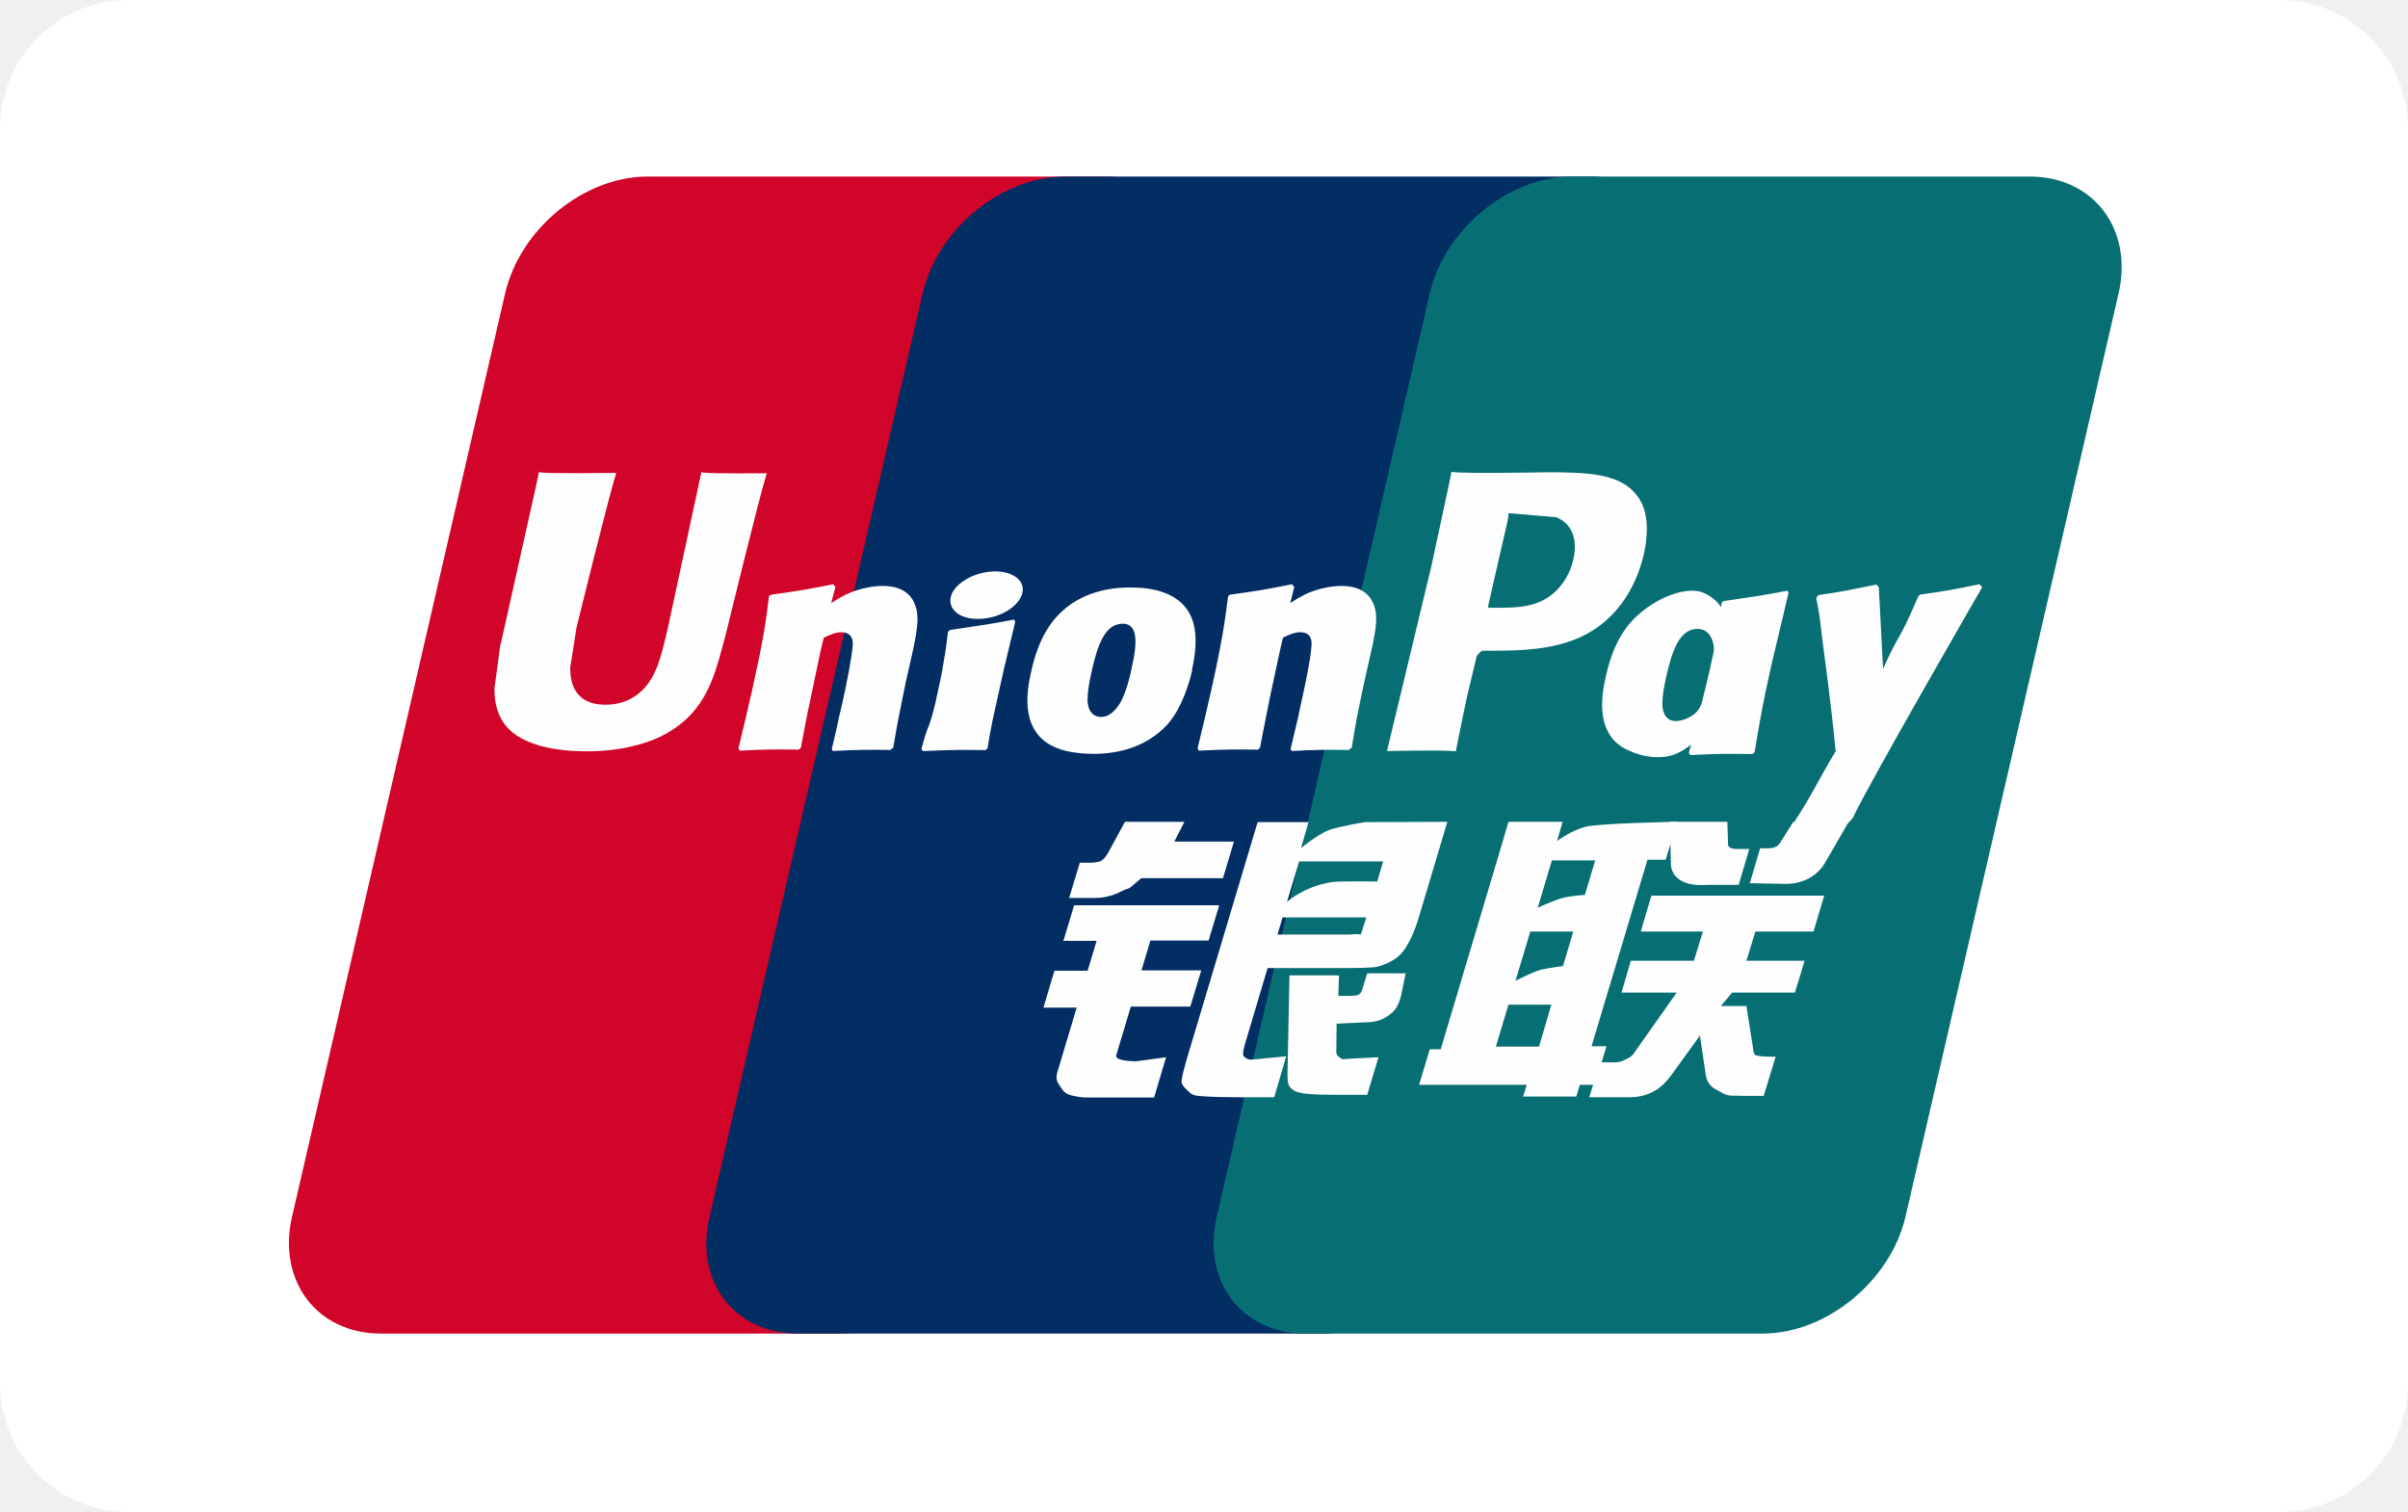
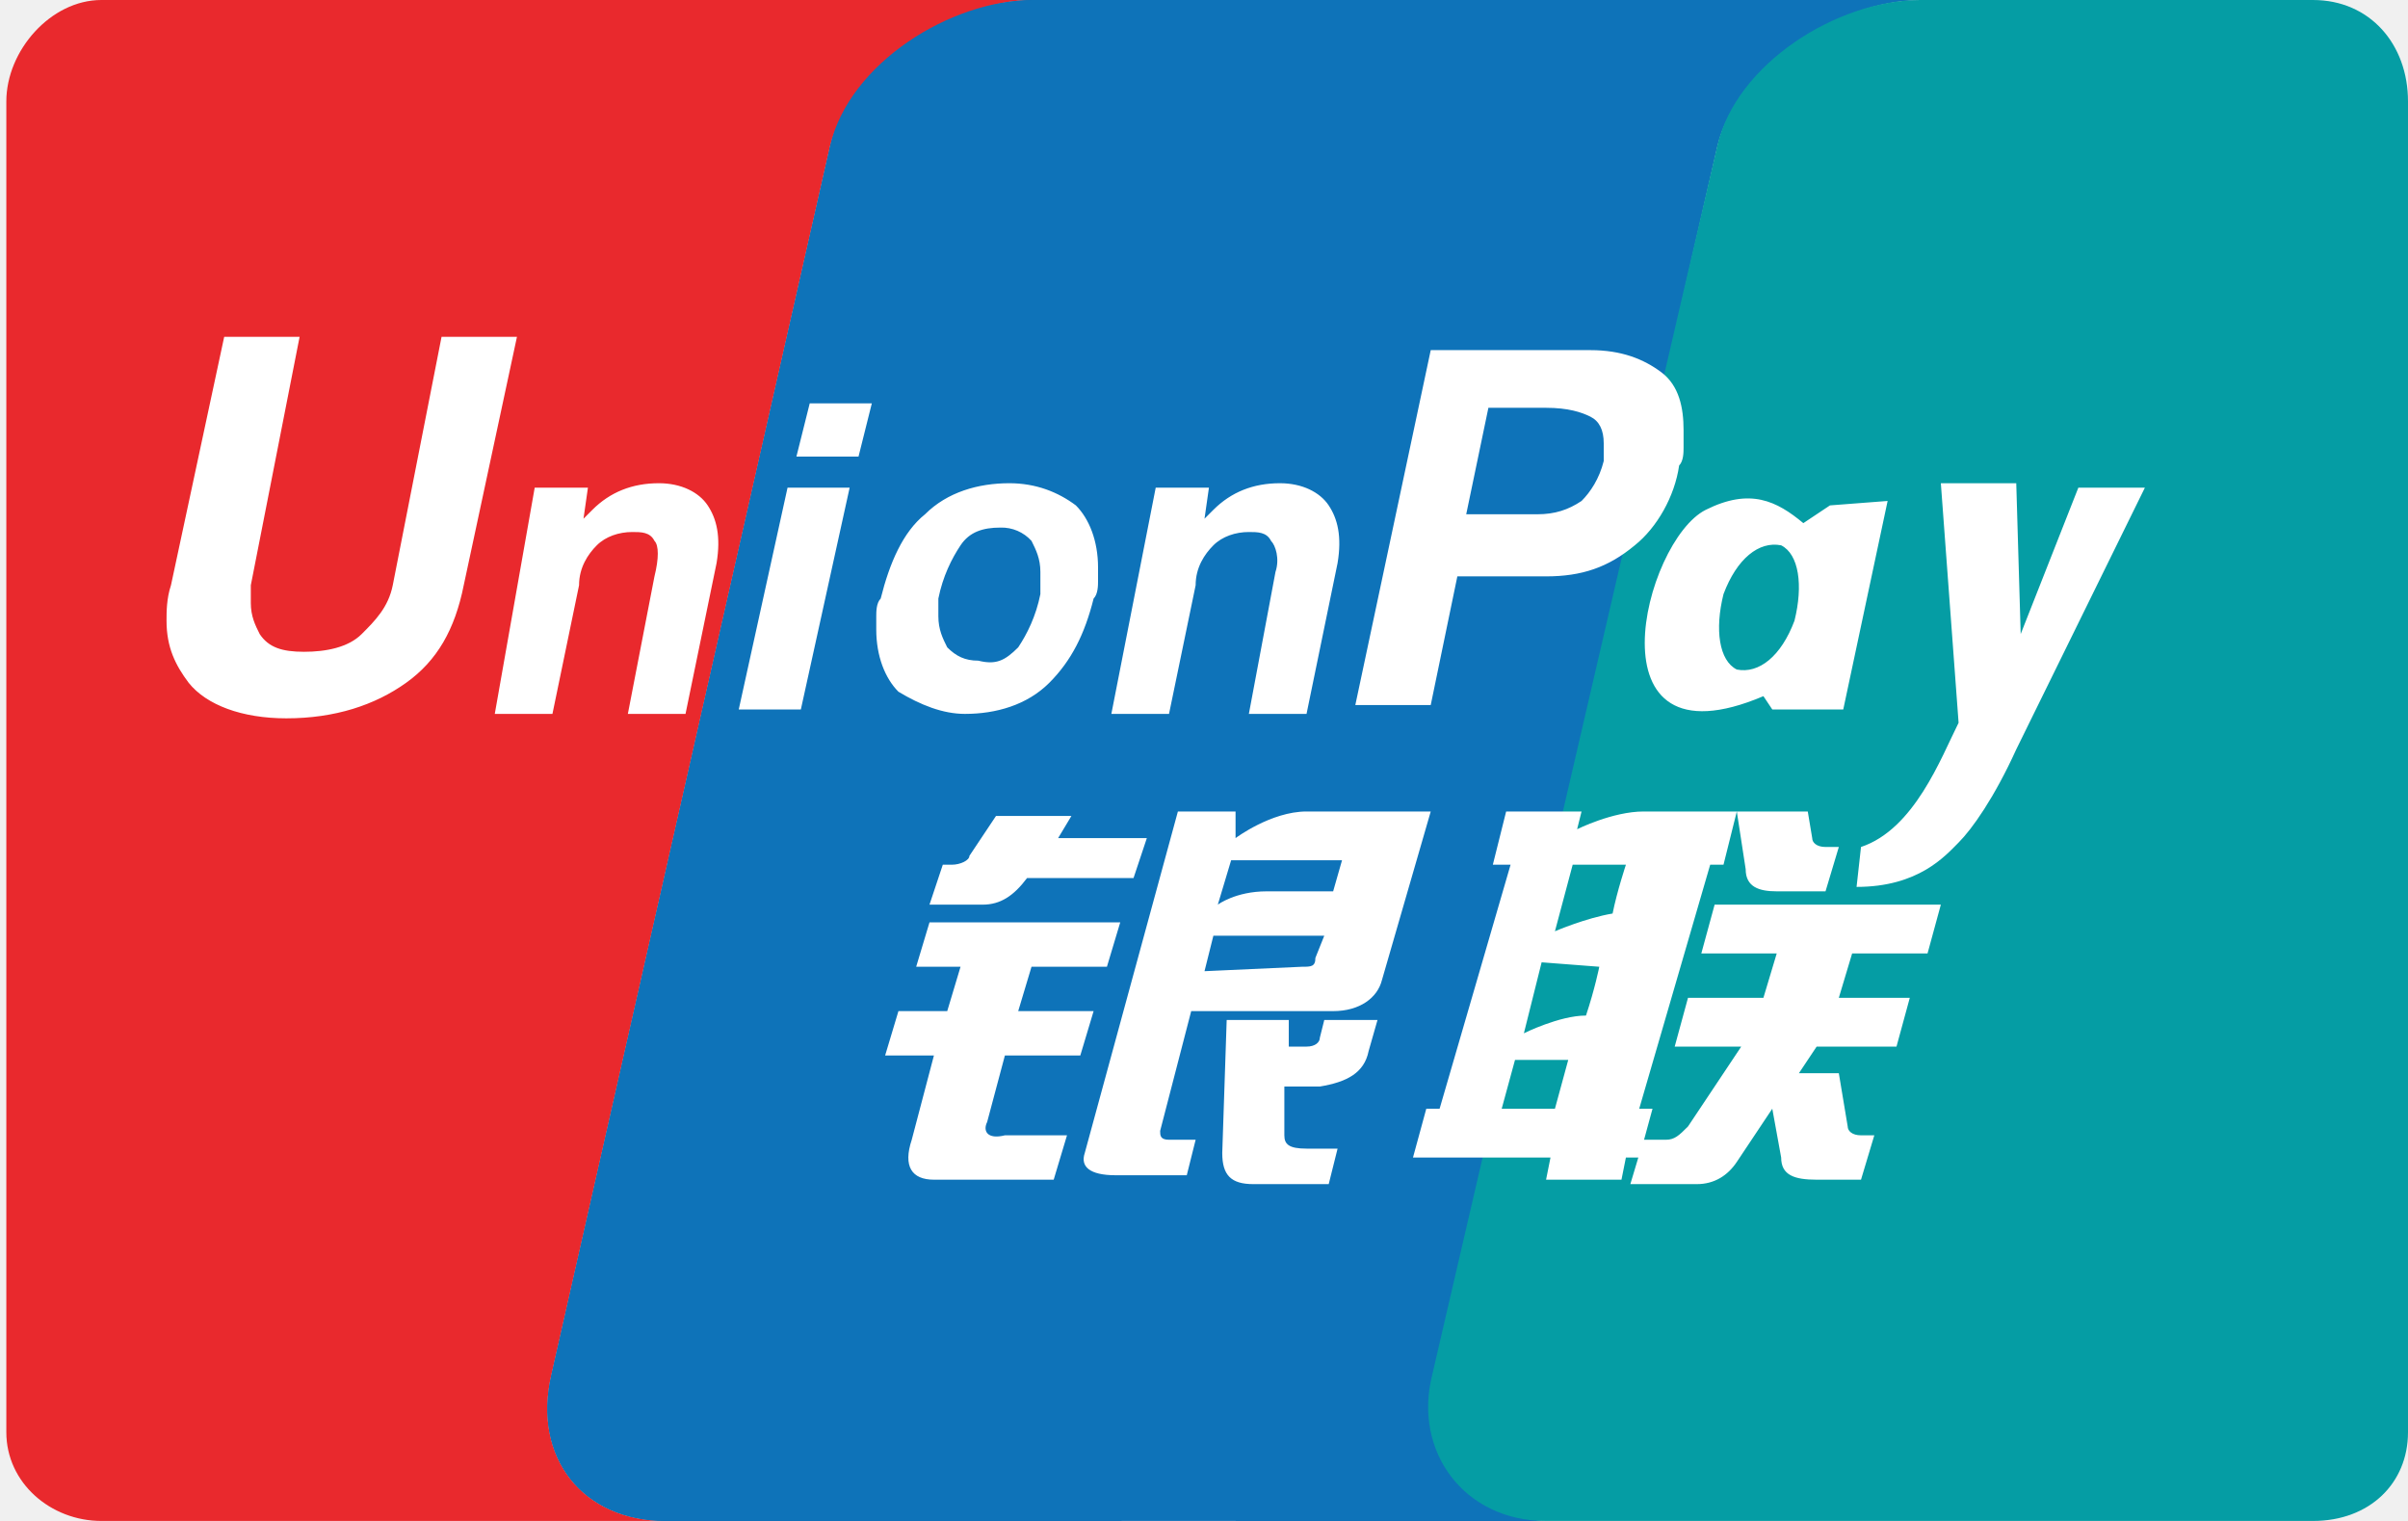
- <svg xmlns="http://www.w3.org/2000/svg" width="750" height="471" viewBox="0 0 750 471">
-   <g fill-rule="nonzero" fill="none">
-     <rect fill="#FFF" width="750" height="471" rx="40" />
-     <path d="M201.81 55h142.393c19.87 0 32.287 16.406 27.63 36.47L305.5 378.948c-4.656 20.064-24.629 36.47-44.498 36.47H118.61c-19.87 0-32.287-16.406-27.63-36.47L157.311 91.47C161.968 71.302 181.837 55 201.706 55h.104z" fill="#D10429" />
-     <path d="M331.75 55h163.815c19.869 0 10.866 16.406 6.209 36.47L435.44 378.948c-4.657 20.064-3.208 36.47-23.077 36.47H248.549c-19.972 0-32.287-16.406-27.527-36.47L287.356 91.47C292.012 71.302 311.88 55 331.854 55h-.104z" fill="#022E64" />
-     <path d="M489.815 55h142.394c19.869 0 32.287 16.406 27.63 36.47l-66.333 287.478c-4.657 20.064-24.63 36.47-44.498 36.47H406.614c-19.972 0-32.287-16.406-27.63-36.47L445.317 91.47C449.974 71.302 469.843 55 489.711 55h.104z" fill="#076F74" />
-     <path d="M465.905 326.015h13.453l3.829-13.063h-13.35l-3.932 13.063zm10.762-35.948l-4.657 15.466s5.071-2.613 7.865-3.449c2.794-.627 6.933-1.15 6.933-1.15l3.208-10.763h-13.452l.103-.104zm6.727-22.154l-4.45 14.839s4.967-2.3 7.761-3.03c2.794-.732 6.933-.941 6.933-.941l3.208-10.764h-13.349l-.103-.104zm29.7 0l-17.386 57.997h4.657l-3.622 12.017h-4.657l-1.138 3.658H474.39l1.139-3.658H442l3.311-11.076h3.415l17.593-58.938L469.837 256h16.868l-1.76 5.956s4.45-3.239 8.797-4.389c4.243-1.149 28.665-1.567 28.665-1.567l-3.622 11.808h-5.795l.103.105z" fill="#FEFEFE" />
-     <path d="M520 256h18.006l.207 6.792c-.103 1.15.828 1.672 3.001 1.672h3.622l-3.311 11.182h-9.728c-8.382.627-11.59-3.03-11.383-7.106l-.31-12.436L520 256zm2.216 53.2h-17.178l2.897-9.927h19.662l2.794-9.092H511.04L514.351 279h53.812l-3.311 11.181h-18.11l-2.794 9.092h18.11l-3.002 9.927h-19.558l-3.518 4.18h7.968l1.966 12.54c.207 1.254.207 2.09.62 2.613.415.418 2.795.627 4.14.627h2.38l-3.725 12.226h-6.106c-.93 0-2.38-.104-4.346-.104-1.863-.21-3.104-1.254-4.346-1.881-1.139-.523-2.794-1.881-3.208-4.285l-1.863-12.54-8.9 12.331c-2.794 3.867-6.622 6.897-13.142 6.897H495l3.311-10.868h4.76c1.346 0 2.588-.522 3.52-1.045.93-.418 1.758-.836 2.586-2.194l13.04-18.497zM334.314 282h45.429l-3.312 10.972h-18.11l-2.793 9.3h18.627l-3.415 11.287h-18.524l-4.553 15.152c-.517 1.672 4.45 1.881 6.209 1.881l9.314-1.254-3.726 12.54h-20.904c-1.655 0-2.897-.209-4.76-.627-1.76-.418-2.587-1.254-3.311-2.403-.725-1.254-1.967-2.195-1.139-4.912l6.002-20.064H325l3.415-11.495h10.348l2.794-9.3H331.21l3.312-10.973-.207-.104zm31.387-19.835h18.627l-3.415 11.39h-25.457l-2.794 2.404c-1.242 1.15-1.552.732-3.105 1.568-1.448.731-4.45 2.194-8.382 2.194H333l3.311-10.972h2.484c2.07 0 3.519-.21 4.243-.627.828-.523 1.76-1.672 2.69-3.553l4.657-8.569h18.524l-3.208 6.27v-.105zm35.108 18.81s5.07-4.702 13.763-6.165c1.966-.418 14.384-.21 14.384-.21l1.863-6.27h-26.181l-3.83 12.75v-.105zm24.629 4.807h-25.975l-1.552 5.33h22.56c2.69-.314 3.208.104 3.415-.105l1.655-5.225h-.103zm-33.736-29.678h15.833l-2.276 8.047s4.967-4.076 8.485-5.539c3.519-1.254 11.383-2.508 11.383-2.508l25.664-.104-8.796 29.469c-1.449 5.016-3.208 8.255-4.243 9.823-.93 1.463-2.07 2.821-4.346 4.075-2.173 1.15-4.14 1.881-6.002 1.986-1.656.104-4.346.209-7.865.209h-24.732l-6.934 23.303c-.62 2.299-.931 3.448-.517 4.075.31.523 1.242 1.15 2.38 1.15l10.866-1.045-3.726 12.749h-12.21c-3.933 0-6.727-.105-8.693-.21-1.863-.208-3.83 0-5.175-1.044-1.138-1.045-2.897-2.404-2.794-3.762.104-1.254.621-3.344 1.45-6.27l22.248-74.404z" fill="#FEFEFE" />
-     <path d="M437.84 303l-1.449 7.106c-.62 2.194-1.138 3.866-2.794 5.33-1.759 1.462-3.725 3.03-8.485 3.03l-8.796.418-.104 7.942c-.103 2.194.518 1.985.828 2.403.414.418.724.523 1.138.732l2.794-.21 8.383-.417-3.519 11.704h-9.624c-6.726 0-11.797-.21-13.35-1.463-1.655-1.045-1.862-2.3-1.862-4.598l.62-31.141h15.42l-.207 6.374h3.725c1.242 0 2.174-.104 2.691-.418.517-.313.828-.836 1.035-1.567l1.552-5.016h12.108l-.104-.209zM218.47 147c-.517 2.508-10.451 48.592-10.451 48.592-2.174 9.3-3.726 15.989-8.9 20.273-3.001 2.508-6.52 3.657-10.555 3.657-6.52 0-10.245-3.239-10.866-9.404l-.104-2.09s1.966-12.436 1.966-12.54c0 0 10.349-42.009 12.212-47.548.103-.313.103-.522.103-.627-20.18.21-23.801 0-24.008-.313-.104.418-.621 3.03-.621 3.03L156.69 197.37l-.932 3.97L154 214.508c0 3.866.724 7.105 2.277 9.718 4.863 8.569 18.627 9.823 26.388 9.823 10.038 0 19.455-2.195 25.767-6.061 11.073-6.584 13.97-16.929 16.454-26.02l1.242-4.703s10.659-43.576 12.522-49.219c.103-.314.103-.523.207-.627-14.695.104-18.938 0-20.387-.314V147zm59.03 86.623c-7.141-.105-9.728-.105-18.11.313l-.311-.627c.724-3.24 1.552-6.374 2.173-9.614l1.035-4.389c1.552-6.792 3.001-14.839 3.208-17.242.207-1.463.62-5.12-3.519-5.12-1.759 0-3.518.835-5.38 1.671-1.036 3.658-3.002 13.899-4.037 18.497-2.07 9.823-2.173 10.972-3.104 15.78l-.621.626c-7.347-.104-9.934-.104-18.42.314L230 233.1c1.449-5.852 2.794-11.704 4.14-17.556 3.518-15.78 4.45-21.84 5.38-29.887l.725-.418c8.279-1.149 10.245-1.463 19.248-3.239l.724.836-1.345 5.016c1.552-.94 3.001-1.881 4.553-2.613 4.243-2.09 8.9-2.717 11.487-2.717 3.932 0 8.279 1.15 10.038 5.748 1.656 4.075.62 9.091-1.656 19.019l-1.138 5.016c-2.277 11.077-2.69 13.062-3.933 20.586l-.827.627.103.105zm29.058.027c-4.346 0-7.14-.104-9.83 0-2.691 0-5.278.21-9.314.314l-.207-.314-.207-.418c1.138-4.18 1.656-5.643 2.277-7.106.517-1.463 1.034-2.926 2.07-7.21 1.241-5.539 2.069-9.405 2.586-12.854.621-3.24.932-6.06 1.346-9.3l.31-.209.31-.314c4.347-.627 7.038-1.045 9.832-1.463 2.794-.418 5.691-.94 10.141-1.776l.207.418.103.418-2.483 10.345c-.828 3.449-1.656 6.897-2.38 10.346-1.553 7.315-2.277 10.032-2.587 12.017-.414 1.881-.518 2.822-1.139 6.584l-.414.313-.414.314-.207-.105zm45.941-25.675c-.31 1.881-1.966 8.883-4.139 11.809-1.552 2.194-3.312 3.553-5.381 3.553-.621 0-4.14 0-4.243-5.33 0-2.612.517-5.33 1.138-8.255 1.863-8.465 4.14-15.466 9.831-15.466 4.45 0 4.76 5.225 2.794 13.69zm18.73.836c2.484-11.077.518-16.302-1.862-19.437-3.725-4.807-10.348-6.374-17.178-6.374-4.14 0-13.867.418-21.525 7.524-5.484 5.12-8.071 12.122-9.52 18.81-1.553 6.792-3.312 19.019 7.865 23.617 3.414 1.463 8.382 1.88 11.59 1.88 8.175 0 16.557-2.298 22.87-8.986 4.863-5.434 7.036-13.585 7.864-17.034h-.103zm174.433 26.08c-8.693-.104-11.176-.104-19.145.314l-.517-.627c2.173-8.256 4.346-16.616 6.313-24.976 2.483-10.868 3.104-15.466 3.932-21.84l.62-.523c8.59-1.254 10.97-1.567 19.973-3.239l.207.731c-1.656 6.897-3.208 13.69-4.864 20.482-3.311 14.317-4.45 21.632-5.691 29.156l-.828.627v-.105z" fill="#FEFEFE" />
-     <path d="M533.16 209.374c-.414 1.776-2.07 8.882-4.243 11.808-1.449 2.09-4.967 3.449-6.933 3.449-.621 0-4.036 0-4.243-5.225 0-2.613.517-5.33 1.138-8.256 1.863-8.255 4.14-15.257 9.831-15.257 4.45 0 6.416 5.12 4.45 13.585v-.104zm17.075.836c2.483-11.077-7.658-.94-9.21-4.598-2.484-5.748-.932-17.243-10.866-21.109-3.829-1.568-12.832.418-20.49 7.524-5.381 5.016-8.072 12.017-9.52 18.705-1.553 6.688-3.312 19.02 7.76 23.304 3.52 1.567 6.727 1.985 9.935 1.776 11.177-.627 19.662-17.66 25.975-24.348 4.863-5.33 5.691 1.985 6.416-1.254zm-129.943 23.413c-7.14-.105-9.624-.105-18.006.313l-.31-.627c.724-3.24 1.552-6.374 2.276-9.614l.931-4.389c1.553-6.792 3.105-14.839 3.208-17.242.207-1.463.621-5.12-3.415-5.12-1.759 0-3.621.835-5.38 1.671-.932 3.658-3.002 13.899-4.037 18.497-1.966 9.823-2.173 10.972-3.104 15.78l-.621.626c-7.347-.104-9.934-.104-18.42.314L373 233.1c1.449-5.852 2.794-11.704 4.14-17.556 3.518-15.78 4.346-21.84 5.38-29.887l.621-.418c8.28-1.149 10.349-1.463 19.248-3.239l.725.836-1.242 5.016c1.449-.94 3.001-1.881 4.45-2.613 4.243-2.09 8.9-2.717 11.486-2.717 3.933 0 8.176 1.15 10.038 5.748 1.656 4.075.518 9.091-1.759 19.019l-1.138 5.016c-2.38 11.077-2.69 13.062-3.933 20.586l-.827.627.103.105zm62.001-86.519l-6.002.105c-15.523.209-21.732.104-24.215-.209-.207 1.15-.621 3.135-.621 3.135s-5.588 25.916-5.588 26.02c0 0-13.246 55.176-13.867 57.788 13.556-.209 19.041-.209 21.421.105.518-2.613 3.622-17.974 3.726-17.974 0 0 2.69-11.286 2.794-11.704 0 0 .827-1.15 1.655-1.672h1.242c11.694 0 24.836 0 35.185-7.628 7.037-5.225 11.797-13.063 13.97-22.468.517-2.299.931-5.016.931-7.837 0-3.658-.724-7.21-2.794-10.032-5.277-7.42-15.73-7.524-27.837-7.629zm7.761 27.066c-1.241 5.747-4.967 10.659-9.727 12.958-3.932 1.985-8.693 2.194-13.66 2.194h-3.208l.207-1.254s5.899-25.916 5.899-25.811l.207-1.359.103-1.045 2.38.21s12.211 1.044 12.418 1.044c4.76 1.881 6.83 6.688 5.381 13.063zm127.207 8.666l-.724-.836c-8.796 1.776-10.452 2.09-18.524 3.24l-.62.626c0 .105-.104.21-.104.418v-.104c-6.002 14.107-5.899 11.077-10.762 22.154 0-.523 0-.836-.104-1.359l-1.242-24.035-.724-.836c-9.314 1.777-9.52 2.09-18.006 3.24l-.621.627c-.104.313-.104.627-.104.94l.104.105c1.035 5.538.828 4.284 1.863 12.958.517 4.284 1.138 8.569 1.655 12.749.828 7.106 1.346 10.554 2.38 21.318-5.795 9.614-7.14 13.271-12.728 21.735l.31.836c8.383-.313 10.245-.313 16.454-.313l1.346-1.568c4.656-10.136 40.255-71.79 40.255-71.79l-.104-.105zm-302.717 6.922c4.76-3.344 5.38-7.942 1.345-10.345-4.036-2.404-11.176-1.672-15.937 1.672-4.76 3.24-5.277 7.837-1.241 10.345 3.932 2.3 11.072 1.672 15.833-1.672z" fill="#FEFEFE" />
-     <path d="M575.735 256.104l-6.934 12.018c-2.173 4.075-6.312 7.21-12.728 7.21L545 275.123l3.208-10.868h2.173c1.138 0 1.966-.104 2.587-.418.621-.209.932-.627 1.449-1.254l4.14-6.583h17.281l-.103.104z" fill="#FEFEFE" />
-   </g>
+ <svg xmlns="http://www.w3.org/2000/svg" viewBox="-36 25 38 24" width="38" height="24" role="img" aria-labelledby="pi-unionpay">
+   <path fill="#005B9A" d="M-36 46.8v.7-.7zM-18.3 25v24h-7.2c-1.3 0-2.1-1-1.8-2.3l4.4-19.4c.3-1.3 1.9-2.3 3.2-2.3h1.4zm12.6 0c-1.3 0-2.9 1-3.2 2.3l-4.5 19.4c-.3 1.3.5 2.3 1.8 2.3h-4.9V25h10.8z" />
+   <path fill="#E9292D" d="M-19.7 25c-1.3 0-2.9 1.1-3.2 2.3l-4.4 19.4c-.3 1.3.5 2.3 1.8 2.3h-8.9c-.8 0-1.5-.6-1.5-1.4v-21c0-.8.7-1.6 1.5-1.6h14.7z" />
+   <path fill="#0E73B9" d="M-5.7 25c-1.3 0-2.9 1.1-3.2 2.3l-4.4 19.4c-.3 1.3.5 2.3 1.8 2.3H-26h.5c-1.3 0-2.1-1-1.8-2.3l4.4-19.4c.3-1.3 1.9-2.3 3.2-2.3h14z" />
+   <path fill="#059DA4" d="M2 26.6v21c0 .8-.6 1.4-1.5 1.4h-12.1c-1.3 0-2.1-1.1-1.8-2.3l4.5-19.4C-8.6 26-7 25-5.7 25H.5c.9 0 1.5.7 1.5 1.6z" />
+   <path fill="#fff" d="M-21.122 38.645h.14c.14 0 .28-.07.28-.14l.42-.63h1.19l-.21.35h1.4l-.21.63h-1.68c-.21.28-.42.42-.7.42h-.84l.21-.63m-.21.91h3.01l-.21.7h-1.19l-.21.7h1.19l-.21.7h-1.19l-.28 1.05c-.07.14 0 .28.28.21h.98l-.21.7h-1.89c-.35 0-.49-.21-.35-.63l.35-1.33h-.77l.21-.7h.77l.21-.7h-.7l.21-.7zm4.83-1.75v.42s.56-.42 1.12-.42h1.96l-.77 2.66c-.07.28-.35.49-.77.49h-2.24l-.49 1.89c0 .07 0 .14.14.14h.42l-.14.56h-1.12c-.42 0-.56-.14-.49-.35l1.47-5.39h.91zm1.68.77h-1.75l-.21.7s.28-.21.77-.21h1.05l.14-.49zm-.63 1.68c.14 0 .21 0 .21-.14l.14-.35h-1.75l-.14.56 1.54-.07zm-1.19.84h.98v.42h.28c.14 0 .21-.07.21-.14l.07-.28h.84l-.14.49c-.07.35-.35.49-.77.56h-.56v.77c0 .14.07.21.35.21h.49l-.14.56h-1.19c-.35 0-.49-.14-.49-.49l.07-2.1zm4.2-2.45l.21-.84h1.19l-.07.28s.56-.28 1.05-.28h1.47l-.21.84h-.21l-1.12 3.85h.21l-.21.77h-.21l-.07.35h-1.19l.07-.35h-2.17l.21-.77h.21l1.12-3.85h-.28m1.26 0l-.28 1.05s.49-.21.91-.28c.07-.35.21-.77.21-.77h-.84zm-.49 1.54l-.28 1.12s.56-.28.98-.28c.14-.42.21-.77.21-.77l-.91-.07zm.21 2.31l.21-.77h-.84l-.21.77h.84zm2.87-4.69h1.12l.07.42c0 .07.07.14.21.14h.21l-.21.7h-.77c-.28 0-.49-.07-.49-.35l-.14-.91zm-.35 1.47h3.57l-.21.77h-1.19l-.21.7h1.12l-.21.77h-1.26l-.28.42h.63l.14.84c0 .07.07.14.21.14h.21l-.21.7h-.7c-.35 0-.56-.07-.56-.35l-.14-.77-.56.84c-.14.21-.35.35-.63.35h-1.05l.21-.7h.35c.14 0 .21-.07.35-.21l.84-1.26h-1.05l.21-.77h1.19l.21-.7h-1.19l.21-.77zm-19.74-5.04c-.14.7-.42 1.19-.91 1.54-.49.35-1.12.56-1.89.56-.7 0-1.26-.21-1.54-.56-.21-.28-.35-.56-.35-.98 0-.14 0-.35.07-.56l.84-3.92h1.19l-.77 3.92v.28c0 .21.07.35.14.49.14.21.35.28.7.28s.7-.07.91-.28c.21-.21.42-.42.49-.77l.77-3.92h1.19l-.84 3.92m1.12-1.54h.84l-.07.49.14-.14c.28-.28.63-.42 1.05-.42.35 0 .63.14.77.35.14.21.21.49.14.91l-.49 2.38h-.91l.42-2.17c.07-.28.07-.49 0-.56-.07-.14-.21-.14-.35-.14-.21 0-.42.07-.56.21-.14.14-.28.35-.28.63l-.42 2.03h-.91l.63-3.57m9.8 0h.84l-.07.49.14-.14c.28-.28.63-.42 1.05-.42.35 0 .63.14.77.35s.21.49.14.91l-.49 2.38h-.91l.42-2.24c.07-.21 0-.42-.07-.49-.07-.14-.21-.14-.35-.14-.21 0-.42.07-.56.21-.14.14-.28.35-.28.63l-.42 2.03h-.91l.7-3.57m-5.81 0h.98l-.77 3.5h-.98l.77-3.5m.35-1.33h.98l-.21.84h-.98l.21-.84zm1.4 4.55c-.21-.21-.35-.56-.35-.98v-.21c0-.07 0-.21.07-.28.14-.56.35-1.05.7-1.33.35-.35.84-.49 1.33-.49.42 0 .77.14 1.05.35.21.21.35.56.35.98v.21c0 .07 0 .21-.07.28-.14.56-.35.98-.7 1.33-.35.35-.84.49-1.33.49-.35 0-.7-.14-1.05-.35m1.89-.7c.14-.21.28-.49.35-.84v-.35c0-.21-.07-.35-.14-.49a.635.635 0 0 0-.49-.21c-.28 0-.49.07-.63.28-.14.21-.28.49-.35.84v.28c0 .21.07.35.14.49.14.14.28.21.49.21.28.07.42 0 .63-.21m6.51-4.69h2.52c.49 0 .84.14 1.12.35.28.21.35.56.35.91v.28c0 .07 0 .21-.07.28-.07.49-.35.98-.7 1.26-.42.35-.84.49-1.4.49h-1.4l-.42 2.03h-1.19l1.19-5.6m.56 2.59h1.12c.28 0 .49-.07.7-.21.14-.14.28-.35.35-.63v-.28c0-.21-.07-.35-.21-.42-.14-.07-.35-.14-.7-.14h-.91l-.35 1.68zm8.68 3.71c-.35.77-.7 1.26-.91 1.47-.21.21-.63.7-1.61.7l.07-.63c.84-.28 1.26-1.4 1.54-1.96l-.28-3.78h1.19l.07 2.38.91-2.31h1.05l-2.03 4.13m-2.94-3.85l-.42.28c-.42-.35-.84-.56-1.54-.21-.98.49-1.89 4.13.91 2.94l.14.21h1.12l.7-3.29-.91.07m-.56 1.82c-.21.56-.56.84-.91.77-.28-.14-.35-.63-.21-1.19.21-.56.56-.84.91-.77.28.14.35.63.21 1.19" />
</svg>
